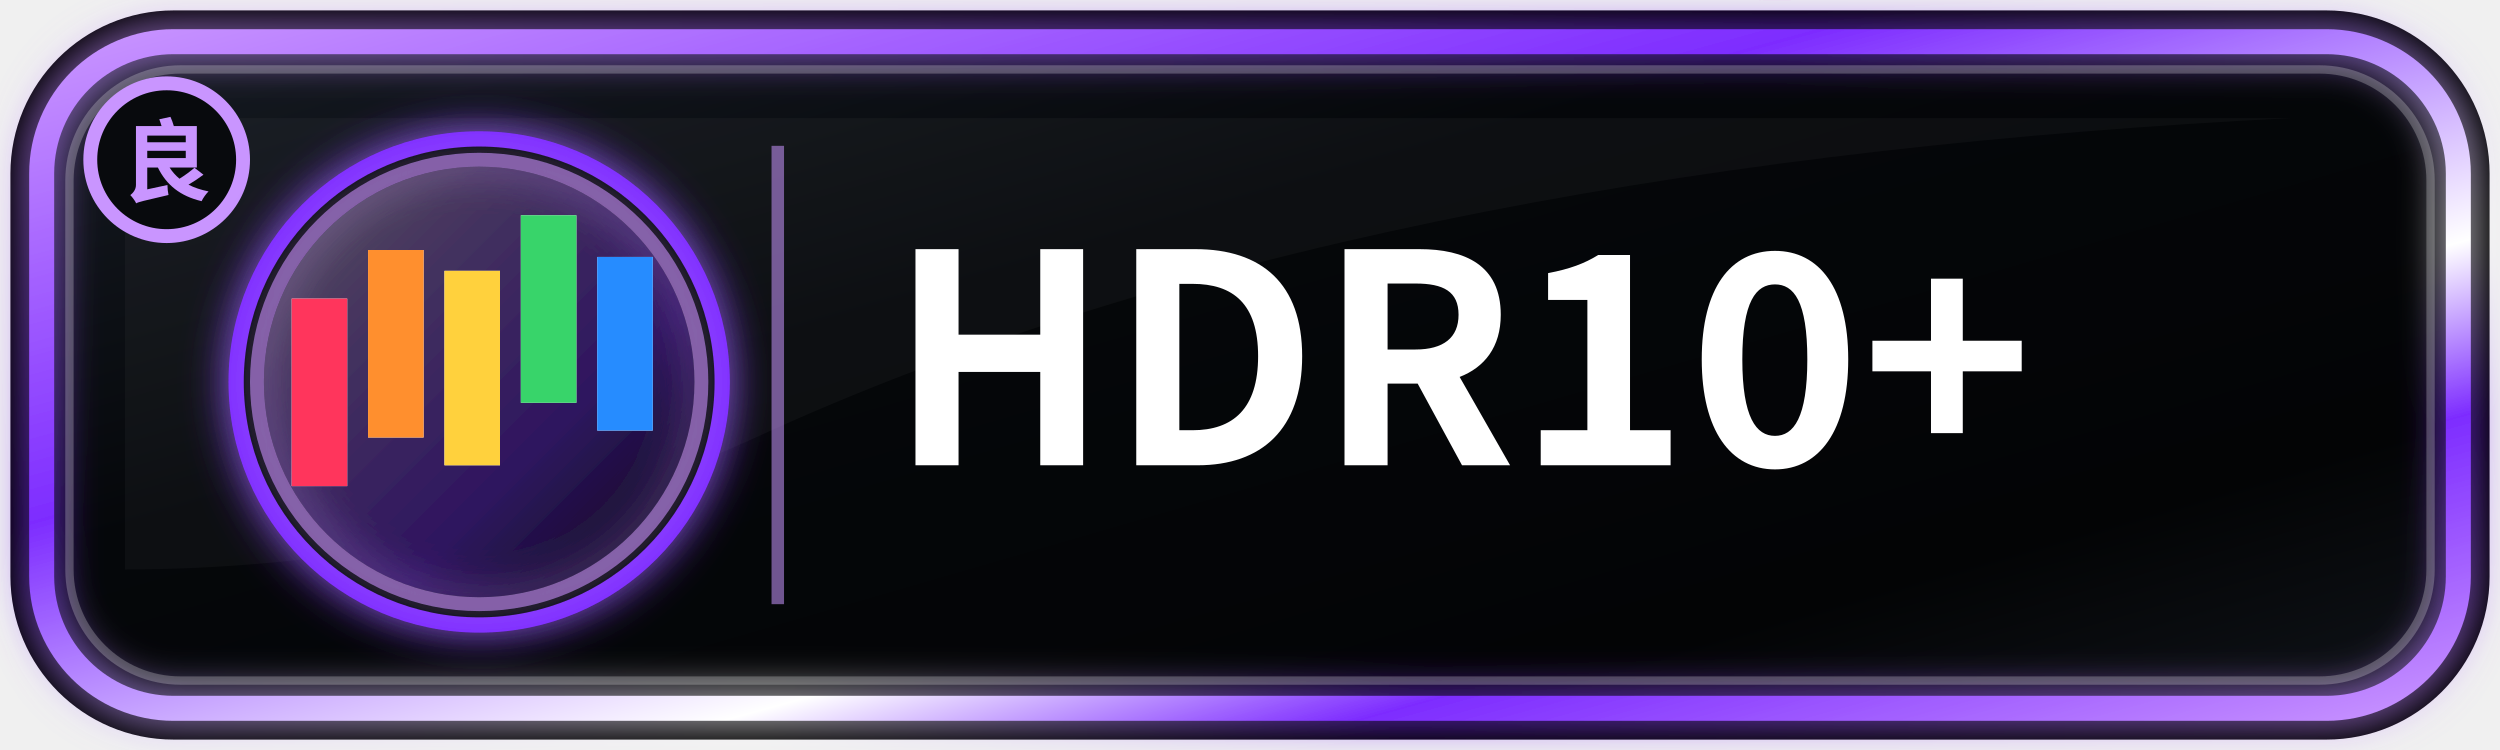
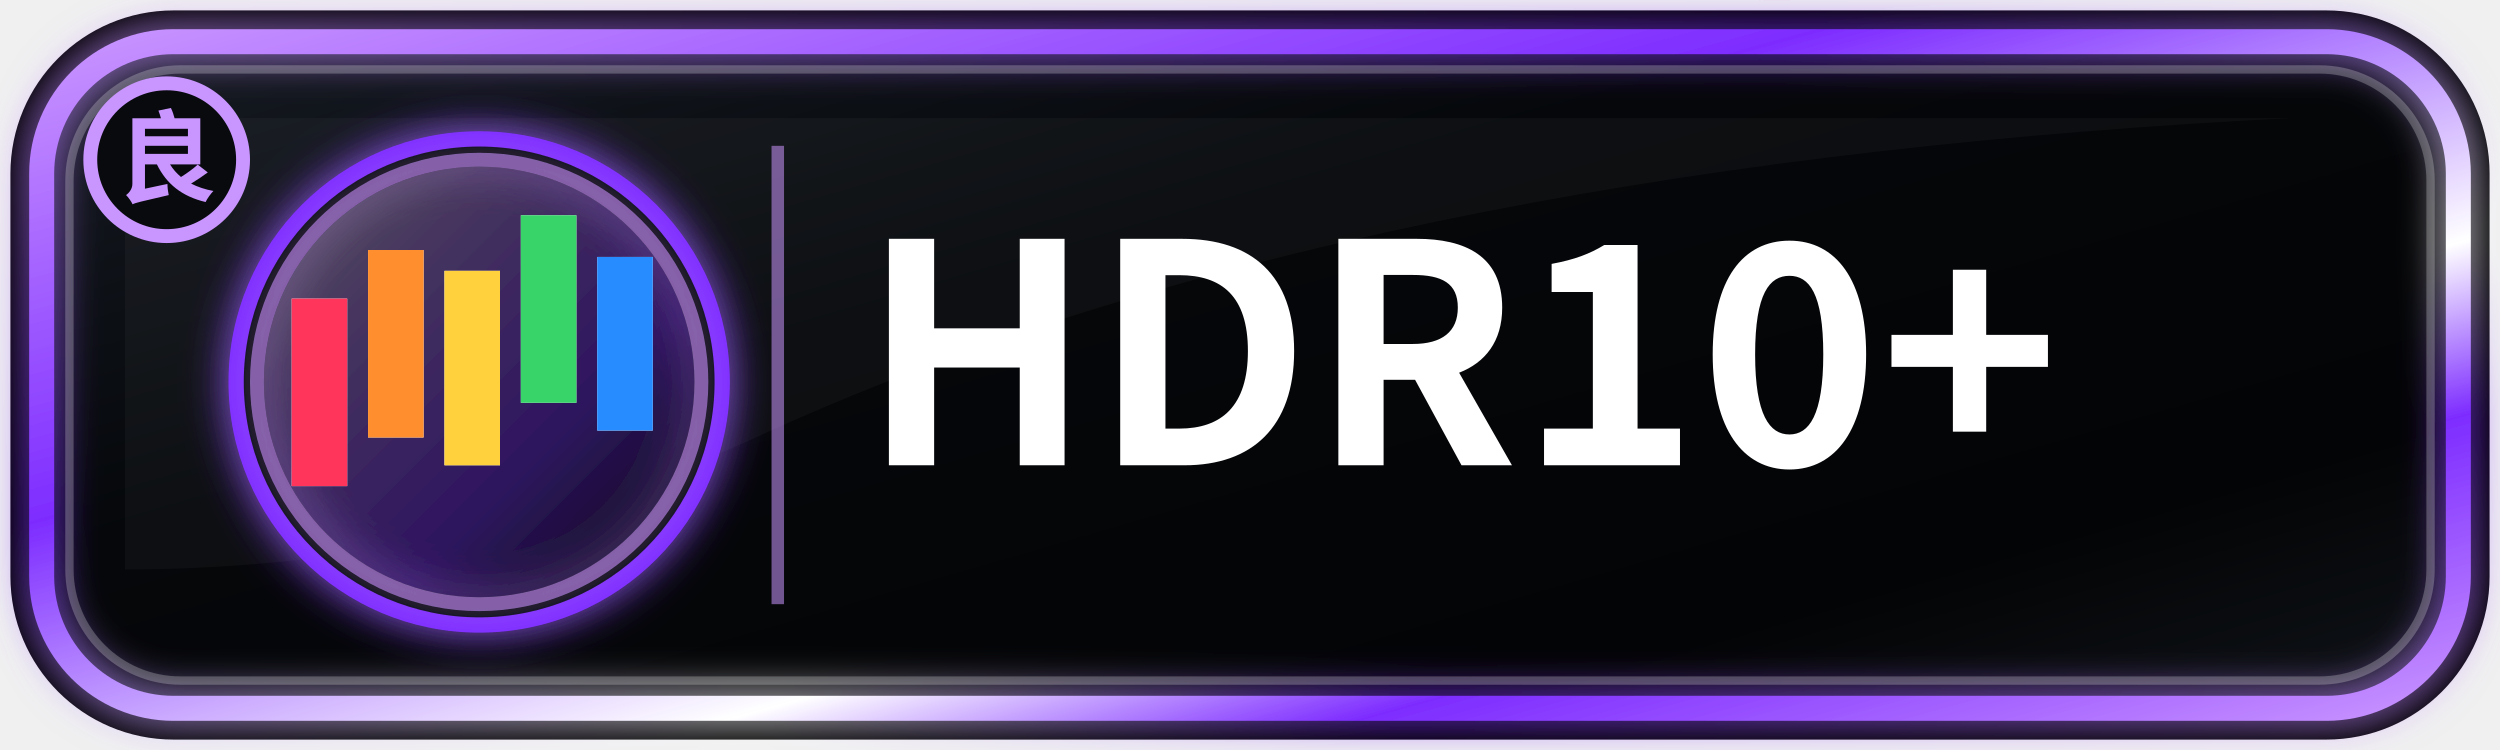
<svg xmlns="http://www.w3.org/2000/svg" width="360" height="108" viewBox="0 0 360 108">
  <defs>
    <linearGradient id="bg" x1="0" y1="0" x2="1" y2="1">
      <stop offset="0" stop-color="#171C24" />
      <stop offset=".38" stop-color="#05070A" />
      <stop offset=".78" stop-color="#030405" />
      <stop offset="1" stop-color="#11151B" />
    </linearGradient>
    <linearGradient id="edge" x1="0" y1="0" x2="1" y2="1">
      <stop offset="0" stop-color="#C995FF" />
      <stop offset=".36" stop-color="#7D2CFF" />
      <stop offset=".65" stop-color="#FFFFFF" />
      <stop offset=".78" stop-color="#7D2CFF" />
      <stop offset="1" stop-color="#C995FF" />
    </linearGradient>
    <linearGradient id="iconFill" x1="0" y1="0" x2="1" y2="1">
      <stop offset="0" stop-color="#FFFFFF" />
      <stop offset=".25" stop-color="#C995FF" />
      <stop offset=".65" stop-color="#7D2CFF" />
      <stop offset="1" stop-color="#0B0D12" />
    </linearGradient>
    <linearGradient id="gold" x1="0" y1="0" x2="1" y2="1">
      <stop offset="0" stop-color="#FFF1A8" />
      <stop offset=".3" stop-color="#FFD45E" />
      <stop offset=".72" stop-color="#B56A00" />
      <stop offset="1" stop-color="#FFF1A8" />
    </linearGradient>
    <filter id="glow" x="-40%" y="-40%" width="180%" height="180%">
      <feGaussianBlur stdDeviation="3" result="b" />
      <feMerge>
        <feMergeNode in="b" />
        <feMergeNode in="SourceGraphic" />
      </feMerge>
    </filter>
    <filter id="soft" x="-20%" y="-20%" width="140%" height="140%">
      <feGaussianBlur stdDeviation="1.2" />
    </filter>
  </defs>
  <rect x="3" y="3" width="354" height="102" rx="22" fill="url(#bg)" stroke="#000000" stroke-width="3" />
  <rect x="6" y="6" width="348" height="96" rx="19" fill="none" stroke="url(#edge)" stroke-width="3.6" filter="url(#glow)" />
  <rect x="10" y="10" width="340" height="88" rx="16" fill="none" stroke="#FFFFFF" stroke-opacity=".24" stroke-width="1.2" />
  <path d="M18 17H330C250 21 173 34 111 62C79 77 45 82 18 82Z" fill="#FFFFFF" opacity=".035" />
  <circle cx="24" cy="23" r="11" fill="#080A0D" stroke="#C995FF" stroke-width="2" />
-   <text x="24" y="28" text-anchor="middle" font-family="Noto Sans CJK SC,Arial,sans-serif" font-size="13" font-weight="900" fill="#C995FF">良</text>
+   <text x="24" y="28" text-anchor="middle" font-family="Noto Sans CJK SC,Arial,sans-serif" font-size="14.5" font-weight="900" fill="#C995FF">良</text>
  <g filter="url(#glow)">
    <circle cx="69" cy="55" r="35" fill="#05070A" stroke="#7D2CFF" stroke-width="2.2" />
    <circle cx="69" cy="55" r="31" fill="url(#iconFill)" opacity=".34" />
    <circle cx="69" cy="55" r="32" fill="none" stroke="#C995FF" stroke-opacity=".58" stroke-width="2" filter="url(#glow)" />
    <path d="M42 70V43h8v27zm11-7V36h8v27zm11 4V39h8v28zm11-9V31h8v27zm11 4V37h8v25z" fill="#FFFFFF" />
    <path d="M42 70V43h8v27z" fill="#FF365C" />
    <path d="M53 63V36h8v27z" fill="#FF8F2E" />
    <path d="M64 67V39h8v28z" fill="#FFD13C" />
    <path d="M75 58V31h8v27z" fill="#38D46B" />
    <path d="M86 62V37h8v25z" fill="#268CFF" />
  </g>
  <path d="M112 21v66" stroke="#C995FF" stroke-opacity=".55" stroke-width="1.8" />
-   <text x="128" y="67" font-family="Noto Sans CJK SC,Arial,sans-serif" font-size="42" font-weight="900" fill="#FFFFFF">HDR10+</text>
+   <text x="124" y="67" font-family="Noto Sans CJK SC,Arial,sans-serif" font-size="44" font-weight="900" fill="#FFFFFF">HDR10+</text>
</svg>
